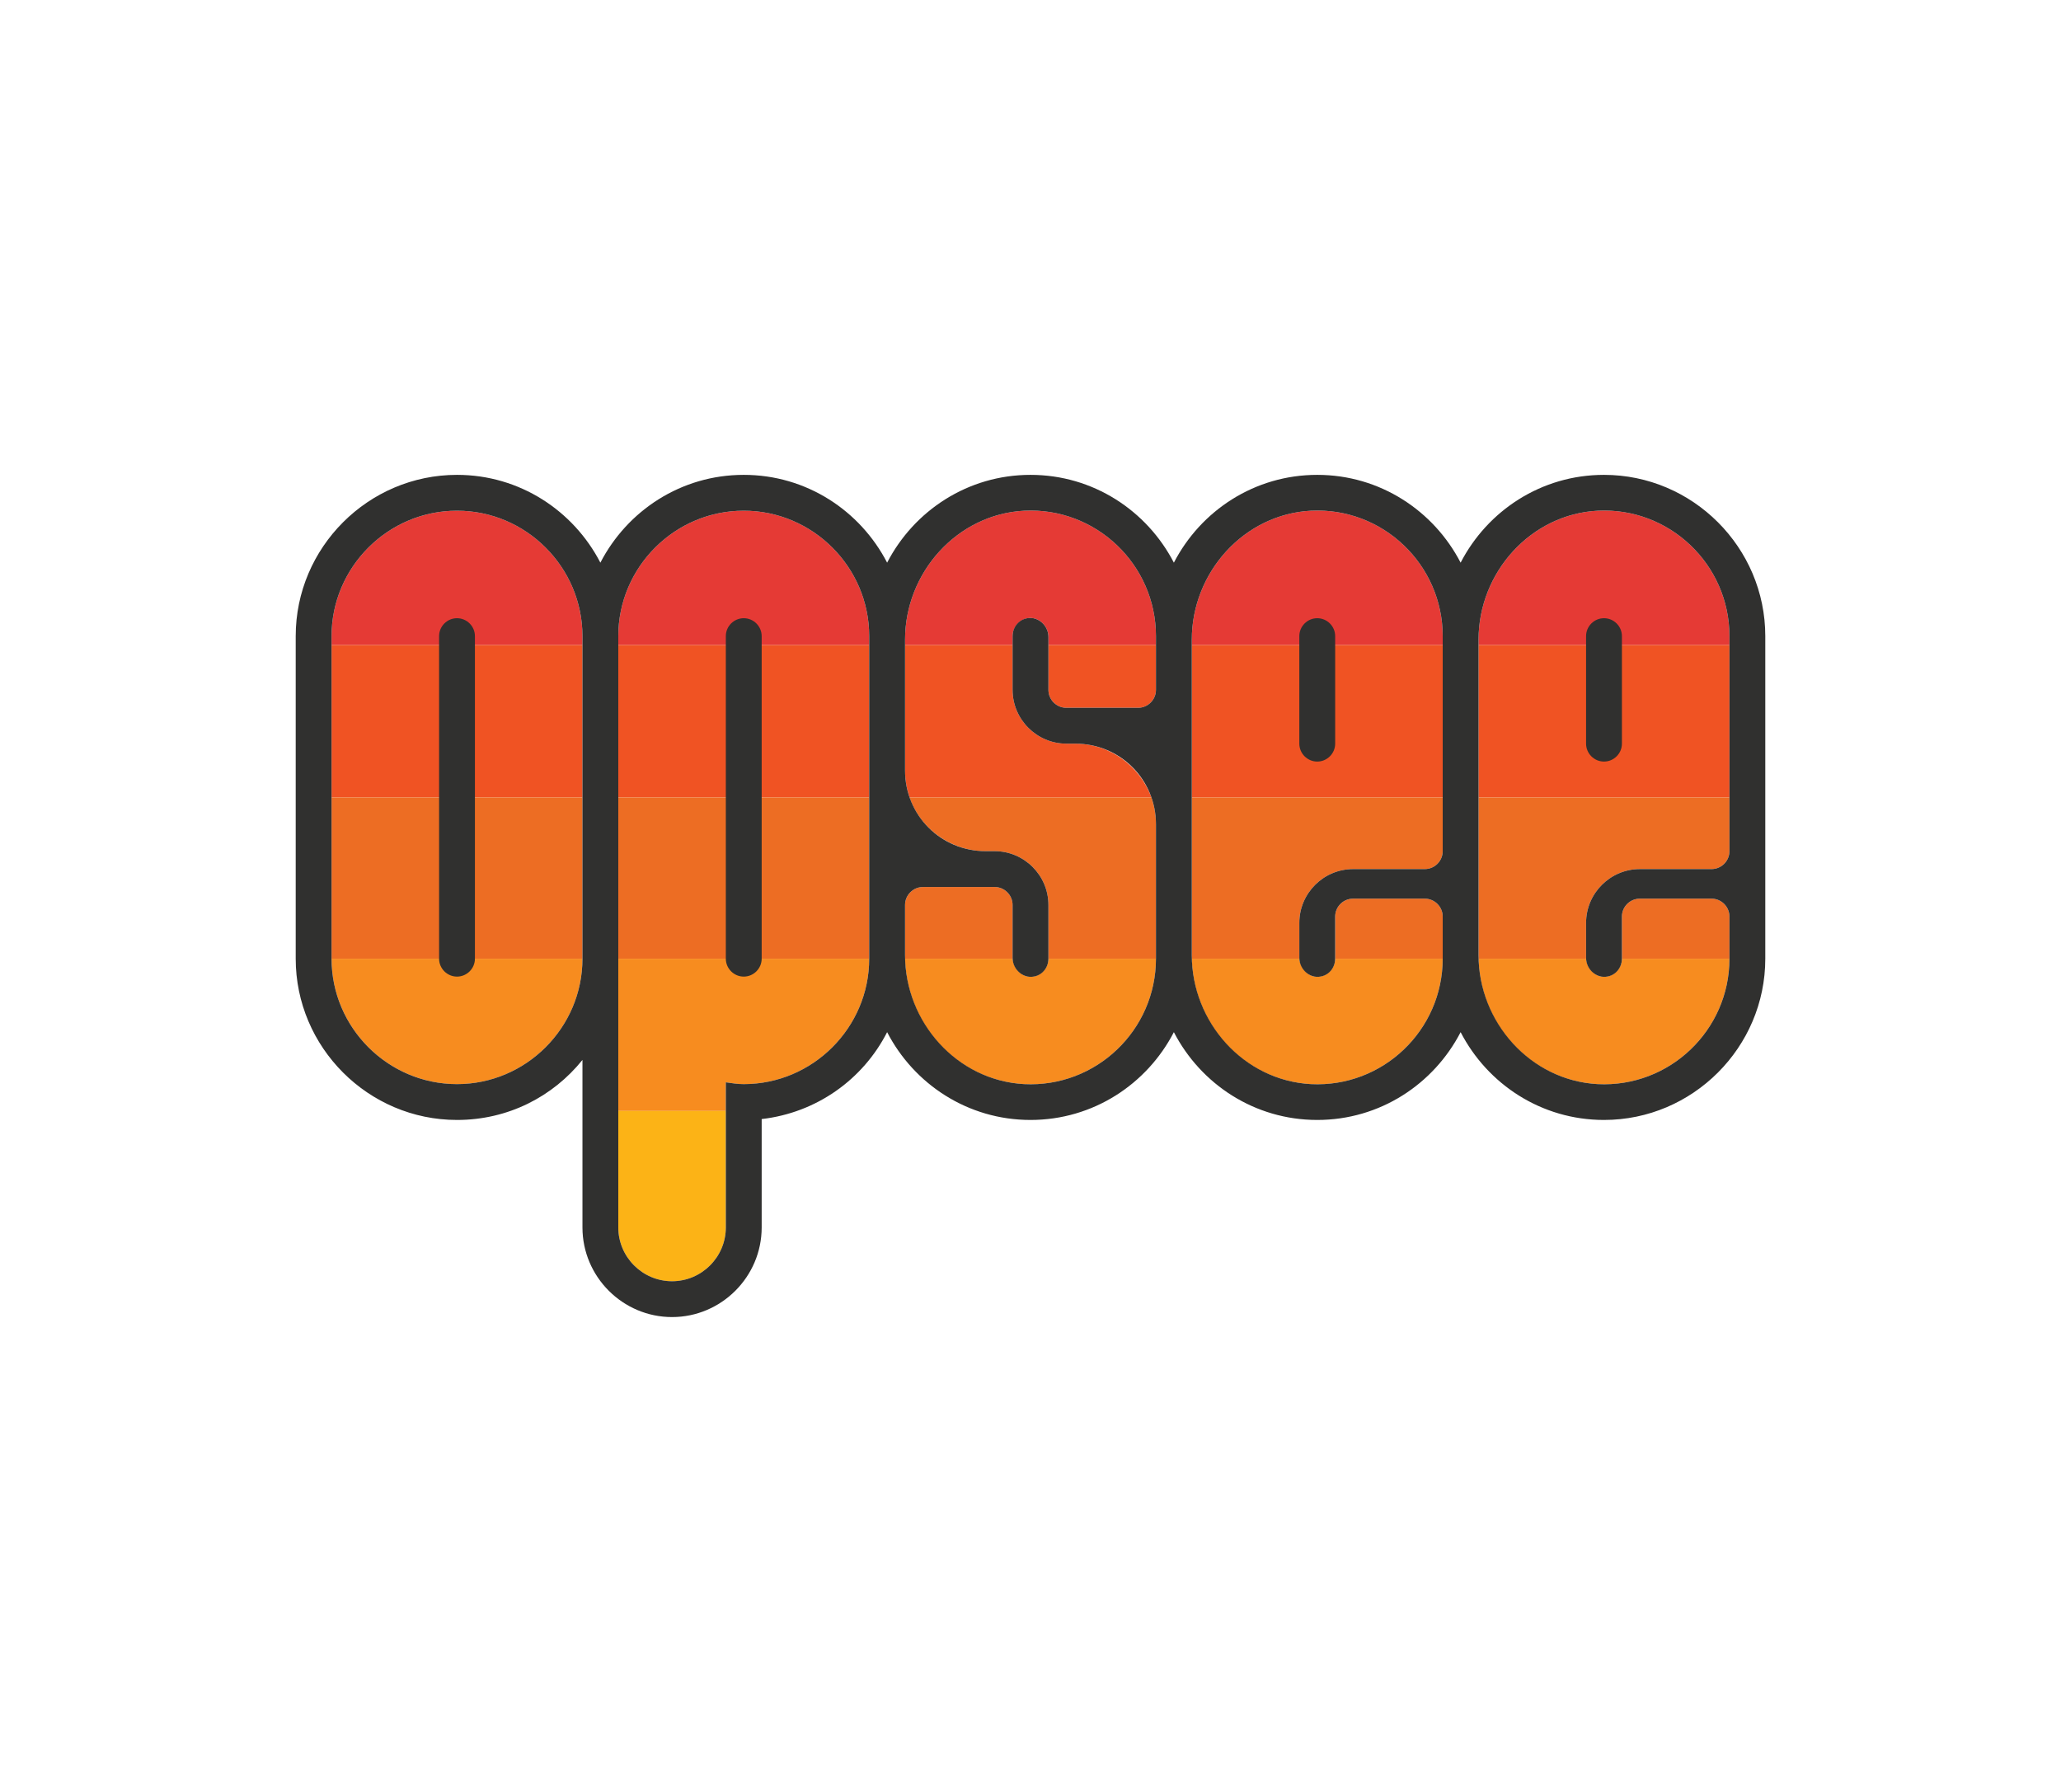
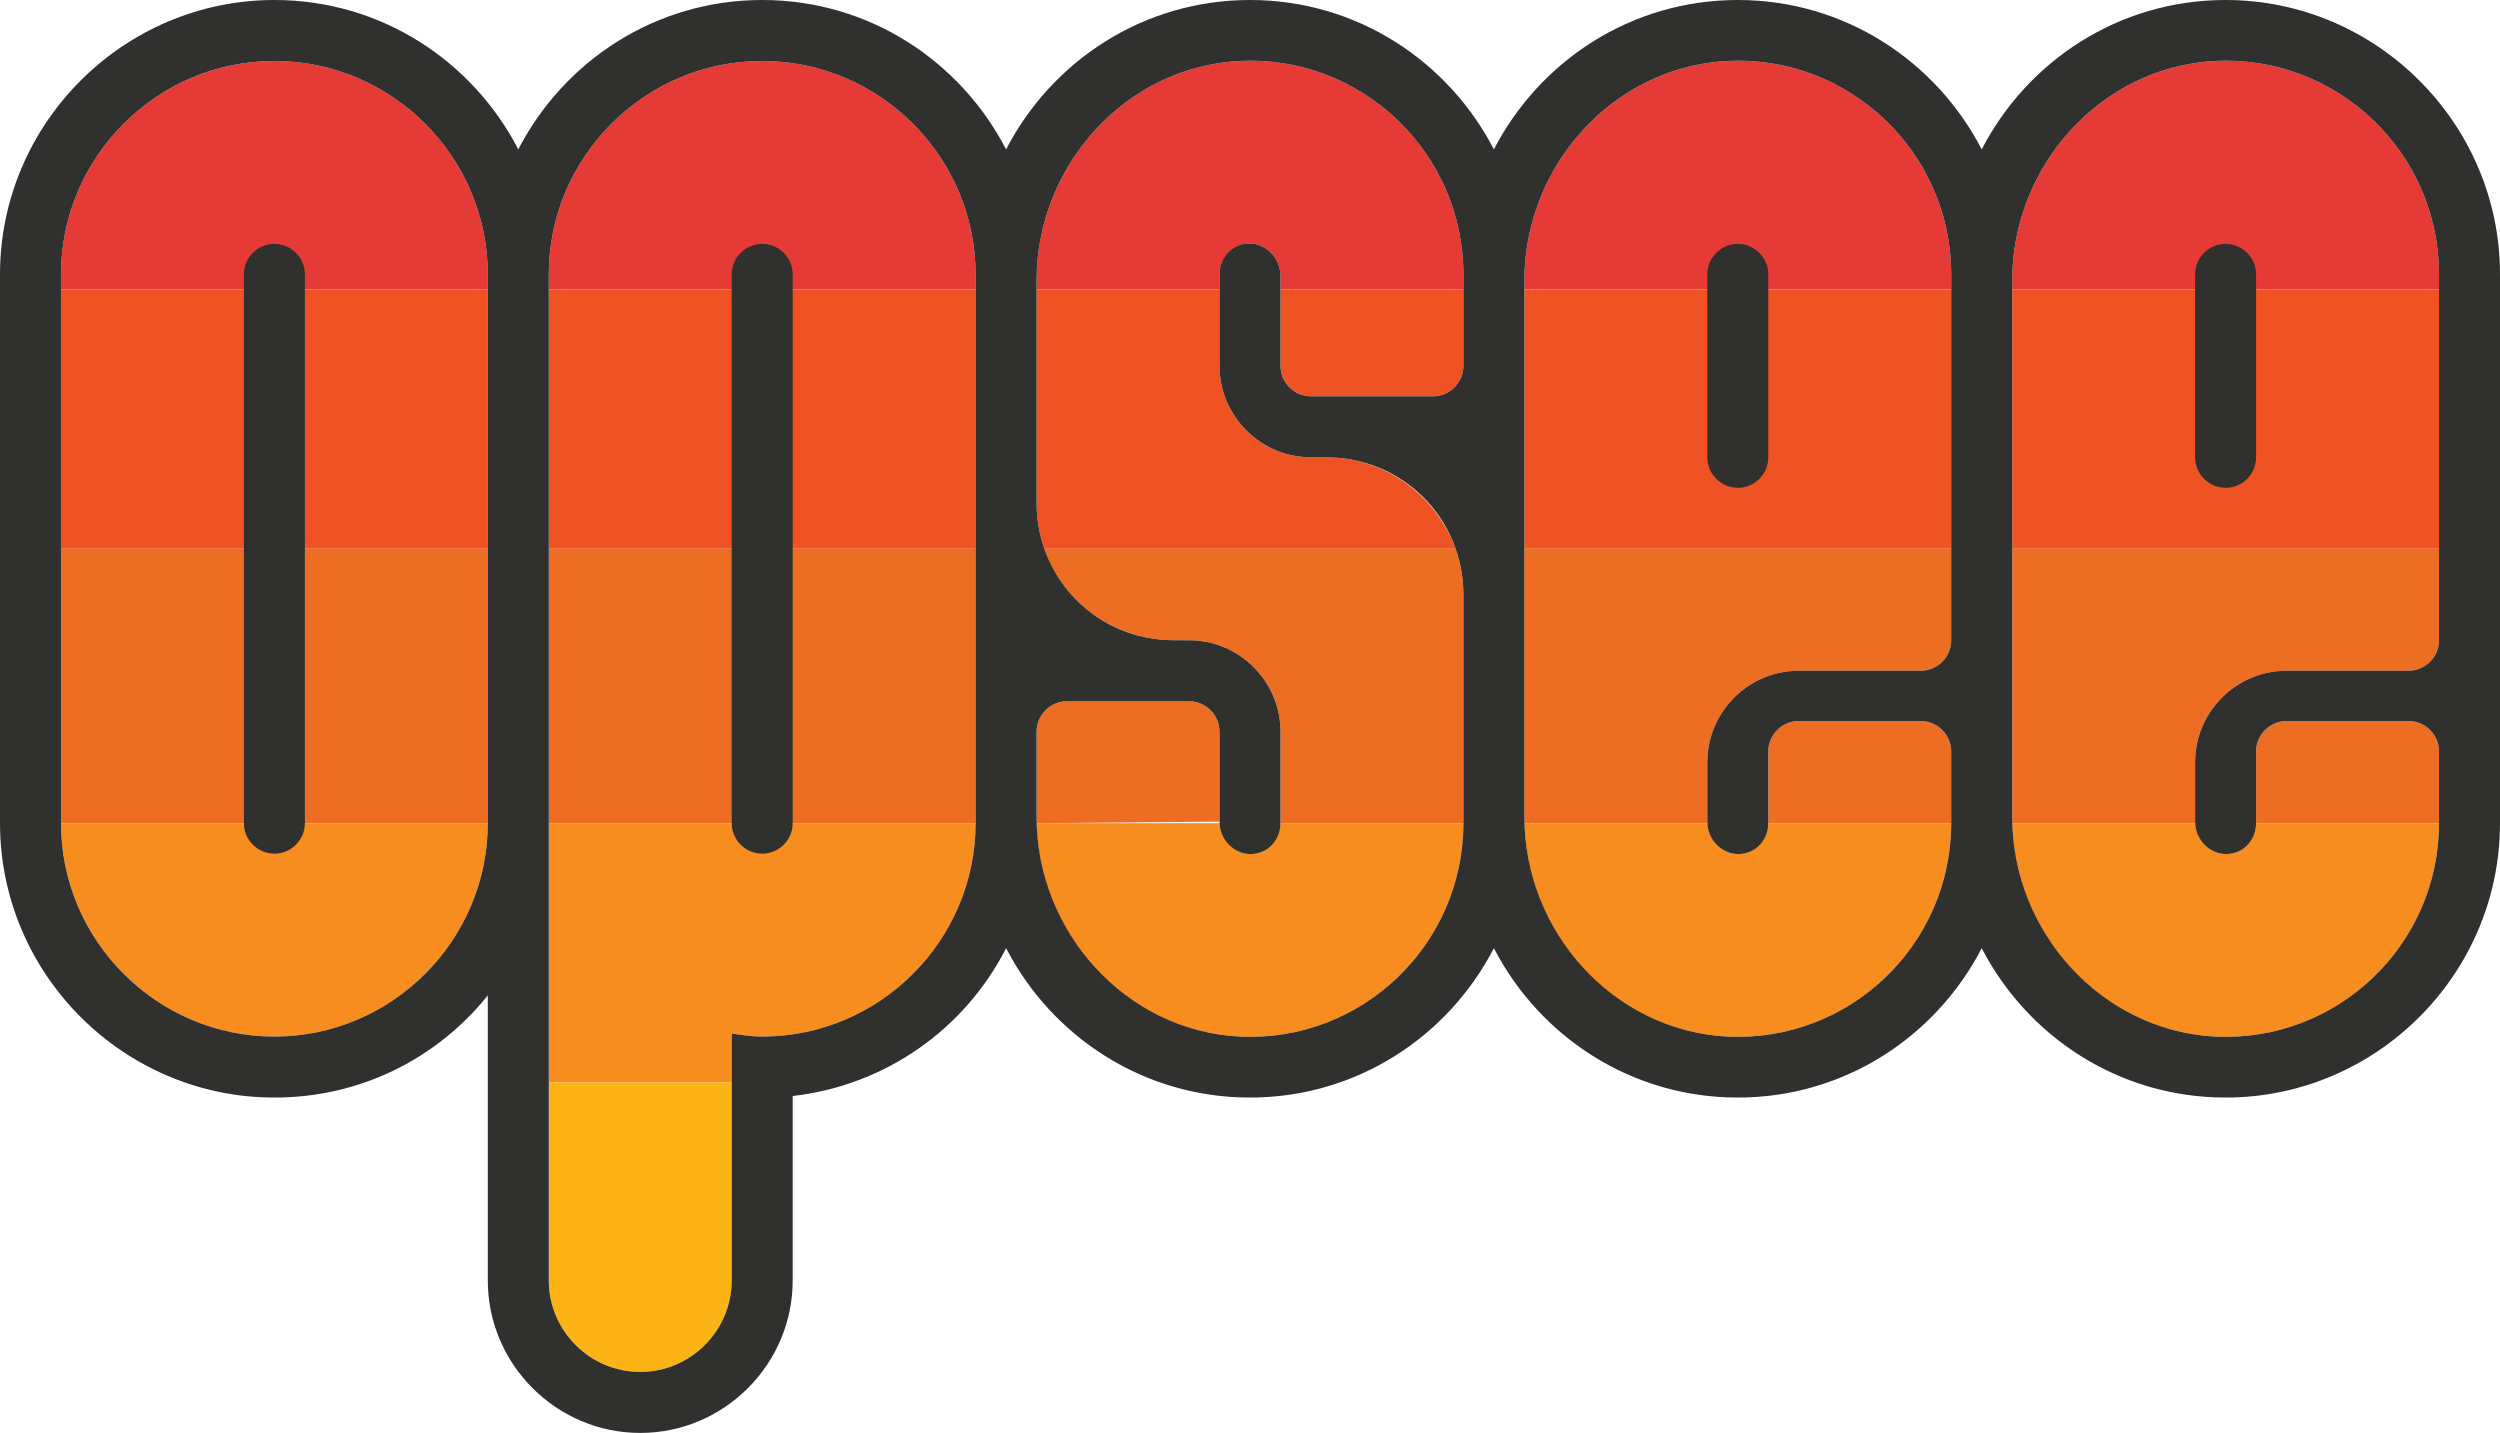
- <svg xmlns="http://www.w3.org/2000/svg" version="1.1" id="Layer_1" x="0px" y="0px" viewBox="0 0 230 200" enable-background="new 0 0 230 200" xml:space="preserve">
+ <svg xmlns="http://www.w3.org/2000/svg" version="1.1" id="Layer_1" x="0px" y="0px" viewBox="0 0 164 94" style="enable-background:new 0 0 164 94;" xml:space="preserve">
+   <style type="text/css">
+ 	.st0{fill:#E53A35;}
+ 	.st1{fill:#F05323;}
+ 	.st2{fill:#ED6D23;}
+ 	.st3{fill:#F78C1F;}
+ 	.st4{fill:#FCB316;}
+ 	.st5{fill:#30302F;}
+ </style>
  <g>
-     <path fill="#E53A35" d="M65,71c0-7.7-6.3-14-14-14h0c-7.7,0-14,6.3-14,14v1h28V71z" />
-     <path fill="#E53A35" d="M69,71v1h28v-1c0-7.7-6.3-14-14-14h0C75.3,57,69,63.3,69,71z" />
-     <path fill="#E53A35" d="M129,71c0-8-6.7-14.4-14.7-14c-7.5,0.4-13.3,6.9-13.3,14.4V72h12v-1c0-1.2,1.1-2.2,2.3-2   c1,0.2,1.7,1.1,1.7,2.1V72h12V71z" />
-     <path fill="#E53A35" d="M146.3,57c-7.5,0.4-13.3,6.9-13.3,14.4V72h28v-1C161,63,154.3,56.6,146.3,57z" />
-     <path fill="#E53A35" d="M178.3,57c-7.5,0.4-13.3,6.9-13.3,14.4V72h28v-1C193,63,186.3,56.6,178.3,57z" />
+     <path class="st0" d="M32,18c0-7.7-6.3-14-14-14l0,0C10.3,4,4,10.3,4,18v1h28V18z" />
+     <path class="st0" d="M36,18v1h28v-1c0-7.7-6.3-14-14-14l0,0C42.3,4,36,10.3,36,18z" />
+     <path class="st0" d="M96,18c0-8-6.7-14.4-14.7-14C73.8,4.4,68,10.9,68,18.4V19h12v-1c0-1.2,1.1-2.2,2.3-2c1,0.2,1.7,1.1,1.7,2.1V19   h12V18z" />
+     <path class="st0" d="M113.3,4c-7.5,0.4-13.3,6.9-13.3,14.4V19h28v-1C128,10,121.3,3.6,113.3,4z" />
+     <path class="st0" d="M145.3,4c-7.5,0.4-13.3,6.9-13.3,14.4V19h28v-1C160,10,153.3,3.6,145.3,4z" />
  </g>
  <g>
-     <rect x="37" y="72" fill="#F05323" width="28" height="17" />
-     <rect x="69" y="72" fill="#F05323" width="28" height="17" />
-     <path fill="#F05323" d="M120,83h-1c-3.3,0-6-2.7-6-6v-5h-12v14c0,1.1,0.2,2.1,0.5,3h27C127.2,85.5,123.9,83,120,83z" />
-     <path fill="#F05323" d="M119,79h8c1.1,0,2-0.9,2-2v-5h-12v5C117,78.1,117.9,79,119,79z" />
-     <rect x="133" y="72" fill="#F05323" width="28" height="17" />
-     <rect x="165" y="72" fill="#F05323" width="28" height="17" />
+     <rect x="4" y="19" class="st1" width="28" height="17" />
+     <rect x="36" y="19" class="st1" width="28" height="17" />
+     <path class="st1" d="M87,30h-1c-3.3,0-6-2.7-6-6v-5H68v14c0,1.1,0.2,2.1,0.5,3h27C94.2,32.5,90.9,30,87,30z" />
+     <path class="st1" d="M86,26h8c1.1,0,2-0.9,2-2v-5H84v5C84,25.1,84.9,26,86,26z" />
+     <rect x="100" y="19" class="st1" width="28" height="17" />
+     <rect x="132" y="19" class="st1" width="28" height="17" />
  </g>
  <g>
-     <rect x="37" y="89" fill="#ED6D23" width="28" height="18" />
-     <rect x="69" y="89" fill="#ED6D23" width="28" height="18" />
-     <path fill="#ED6D23" d="M113,106.9V101c0-1.1-0.9-2-2-2h-8c-1.1,0-2,0.9-2,2v5.6c0,0.1,0,0.3,0,0.4h12C113,107,113,106.9,113,106.9   z" />
-     <path fill="#ED6D23" d="M129,107V92c0-1.1-0.2-2.1-0.5-3h-27c1.2,3.5,4.6,6,8.5,6h1c3.3,0,6,2.7,6,6v6H129z" />
-     <path fill="#ED6D23" d="M159,100.3h-8c-1.1,0-2,0.9-2,2v4.7h12v-4.7C161,101.2,160.1,100.3,159,100.3z" />
-     <path fill="#ED6D23" d="M133,89v17.6c0,0.1,0,0.3,0,0.4h12c0,0,0-0.1,0-0.1V103c0-3.3,2.7-6,6-6h8c1.1,0,2-0.9,2-2v-6H133z" />
-     <path fill="#ED6D23" d="M165,106.6c0,0.1,0,0.3,0,0.4h12c0,0,0-0.1,0-0.1V103c0-3.3,2.7-6,6-6h8c1.1,0,2-0.9,2-2v-6h-28V106.6z" />
-     <path fill="#ED6D23" d="M191,100.3h-8c-1.1,0-2,0.9-2,2v4.7h12v-4.7C193,101.2,192.1,100.3,191,100.3z" />
+     <rect x="4" y="36" class="st2" width="28" height="18" />
+     <rect x="36" y="36" class="st2" width="28" height="18" />
+     <path class="st2" d="M80,53.9V48c0-1.1-0.9-2-2-2h-8c-1.1,0-2,0.9-2,2v5.6c0,0.1,0,0.3,0,0.4L80,53.9L80,53.9z" />
+     <path class="st2" d="M96,54V39c0-1.1-0.2-2.1-0.5-3h-27c1.2,3.5,4.6,6,8.5,6h1c3.3,0,6,2.7,6,6v6H96z" />
+     <path class="st2" d="M126,47.3h-8c-1.1,0-2,0.9-2,2V54h12v-4.7C128,48.2,127.1,47.3,126,47.3z" />
+     <path class="st2" d="M100,36v17.6c0,0.1,0,0.3,0,0.4h12v-0.1V50c0-3.3,2.7-6,6-6h8c1.1,0,2-0.9,2-2v-6H100z" />
+     <path class="st2" d="M132,53.6c0,0.1,0,0.3,0,0.4h12v-0.1V50c0-3.3,2.7-6,6-6h8c1.1,0,2-0.9,2-2v-6h-28V53.6z" />
+     <path class="st2" d="M158,47.3h-8c-1.1,0-2,0.9-2,2V54h12v-4.7C160,48.2,159.1,47.3,158,47.3z" />
  </g>
  <g>
-     <path fill="#F78C1F" d="M51,121c7.7,0,14-6.3,14-14v0H37v0C37,114.7,43.3,121,51,121z" />
-     <path fill="#F78C1F" d="M81,124v-3.2c0.7,0.1,1.3,0.2,2,0.2c7.7,0,14-6.3,14-14v0H69v0v17H81z" />
-     <path fill="#F78C1F" d="M114.3,121c8,0.4,14.7-6,14.7-14v0h-12v0c0,1.2-1.1,2.2-2.3,2c-0.9-0.2-1.6-1-1.7-2h-12   C101.2,114.4,106.9,120.6,114.3,121z" />
-     <path fill="#F78C1F" d="M149,107L149,107c0,1.2-1.1,2.2-2.3,2c-0.9-0.2-1.6-1-1.7-2h-12c0.2,7.4,5.9,13.6,13.3,14   c8,0.4,14.7-6,14.7-14v0H149z" />
-     <path fill="#F78C1F" d="M181,107c0,1.2-1.1,2.2-2.3,2c-0.9-0.2-1.6-1-1.7-2h-12c0.2,7.4,5.9,13.6,13.3,14c8,0.4,14.7-6,14.7-14v0   L181,107L181,107z" />
+     <path class="st3" d="M18,68c7.7,0,14-6.3,14-14l0,0H4l0,0C4,61.7,10.3,68,18,68z" />
+     <path class="st3" d="M48,71v-3.2c0.7,0.1,1.3,0.2,2,0.2c7.7,0,14-6.3,14-14l0,0H36l0,0v17H48z" />
+     <path class="st3" d="M81.3,68c8,0.4,14.7-6,14.7-14l0,0H84l0,0c0,1.2-1.1,2.2-2.3,2c-0.9-0.2-1.6-1-1.7-2H68   C68.2,61.4,73.9,67.6,81.3,68z" />
+     <path class="st3" d="M116,54L116,54c0,1.2-1.1,2.2-2.3,2c-0.9-0.2-1.6-1-1.7-2h-12c0.2,7.4,5.9,13.6,13.3,14c8,0.4,14.7-6,14.7-14   l0,0H116z" />
+     <path class="st3" d="M148,54c0,1.2-1.1,2.2-2.3,2c-0.9-0.2-1.6-1-1.7-2h-12c0.2,7.4,5.9,13.6,13.3,14c8,0.4,14.7-6,14.7-14l0,0H148   L148,54z" />
  </g>
-   <path fill="#FCB316" d="M81,137v-13H69v13c0,3.3,2.7,6,6,6S81,140.3,81,137z" />
+   <path class="st4" d="M48,84V71H36v13c0,3.3,2.7,6,6,6S48,87.3,48,84z" />
  <g>
-     <path fill="#30302F" d="M147,85c1.1,0,2-0.9,2-2V71c0-1.1-0.9-2-2-2s-2,0.9-2,2v12C145,84.1,145.9,85,147,85z" />
-     <path fill="#30302F" d="M179,69c-1.1,0-2,0.9-2,2v12c0,1.1,0.9,2,2,2s2-0.9,2-2V71C181,69.9,180.1,69,179,69z" />
-     <path fill="#30302F" d="M179,53c-7,0-13,4-16,9.8c-3-5.8-9-9.8-16-9.8s-13,4-16,9.8c-3-5.8-9-9.8-16-9.8s-13,4-16,9.8   C96,57,90,53,83,53s-13,4-16,9.8C64,57,58,53,51,53c-9.9,0-18,8.1-18,18v36c0,9.9,8.1,18,18,18c5.7,0,10.7-2.6,14-6.7V137   c0,5.5,4.5,10,10,10c5.5,0,10-4.5,10-10v-12.1c6.1-0.7,11.3-4.4,14-9.7c3,5.8,9,9.8,16,9.8c7,0,13-4,16-9.8c3,5.8,9,9.8,16,9.8   s13-4,16-9.8c3,5.8,9,9.8,16,9.8c9.9,0,18-8.1,18-18V71C197,61.1,188.9,53,179,53z M51,121c-7.7,0-14-6.3-14-14V71   c0-7.7,6.3-14,14-14c7.7,0,14,6.3,14,14c0,0,0,0,0,0v36c0,0,0,0,0,0C65,114.7,58.7,121,51,121z M83,121c-0.7,0-1.3-0.1-2-0.2V137   c0,3.3-2.7,6-6,6s-6-2.7-6-6v-30V71c0-7.7,6.3-14,14-14c7.7,0,14,6.3,14,14c0,0,0,0,0,0v36c0,0,0,0,0,0C97,114.7,90.7,121,83,121z    M114.3,121c-7.5-0.4-13.3-6.9-13.3-14.4V101c0-1.1,0.9-2,2-2h8c1.1,0,2,0.9,2,2v5.9c0,1,0.7,1.9,1.7,2.1c1.3,0.2,2.3-0.8,2.3-2v-6   c0-3.3-2.7-6-6-6h-1c-5,0-9-4-9-9V71.4c0-7.5,5.8-14,13.3-14.4c8-0.4,14.7,6,14.7,14c0,0,0,0,0,0v6c0,1.1-0.9,2-2,2h-8   c-1.1,0-2-0.9-2-2v-5.9c0-1-0.7-1.9-1.7-2.1c-1.3-0.2-2.3,0.8-2.3,2v6c0,3.3,2.7,6,6,6h1c5,0,9,4,9,9v15c0,0,0,0,0,0   C129,115,122.3,121.4,114.3,121z M146.3,121c-7.5-0.4-13.3-6.9-13.3-14.4V71.4c0-7.5,5.8-14,13.3-14.4c8-0.4,14.7,6,14.7,14   c0,0,0,0,0,0v24c0,1.1-0.9,2-2,2h-8c-3.3,0-6,2.7-6,6v3.9c0,1,0.7,1.9,1.7,2.1c1.3,0.2,2.3-0.8,2.3-2v-4.7c0-1.1,0.9-2,2-2h8   c1.1,0,2,0.9,2,2v4.7c0,0,0,0,0,0C161,115,154.3,121.4,146.3,121z M193,95c0,1.1-0.9,2-2,2h-8c-3.3,0-6,2.7-6,6v3.9   c0,1,0.7,1.9,1.7,2.1c1.3,0.2,2.3-0.8,2.3-2v-4.7c0-1.1,0.9-2,2-2h8c1.1,0,2,0.9,2,2v4.7c0,8-6.7,14.4-14.7,14   c-7.5-0.4-13.3-6.9-13.3-14.4V71.4c0-7.5,5.8-14,13.3-14.4c8-0.4,14.7,6,14.7,14V95z" />
-     <path fill="#30302F" d="M83,69c-1.1,0-2,0.9-2,2v36c0,1.1,0.9,2,2,2s2-0.9,2-2V71C85,69.9,84.1,69,83,69z" />
-     <path fill="#30302F" d="M51,69c-1.1,0-2,0.9-2,2v36c0,1.1,0.9,2,2,2s2-0.9,2-2V71C53,69.9,52.1,69,51,69z" />
+     <path class="st5" d="M114,32c1.1,0,2-0.9,2-2V18c0-1.1-0.9-2-2-2s-2,0.9-2,2v12C112,31.1,112.9,32,114,32z" />
+     <path class="st5" d="M146,16c-1.1,0-2,0.9-2,2v12c0,1.1,0.9,2,2,2s2-0.9,2-2V18C148,16.9,147.1,16,146,16z" />
+     <path class="st5" d="M146,0c-7,0-13,4-16,9.8C127,4,121,0,114,0s-13,4-16,9.8C95,4,89,0,82,0S69,4,66,9.8C63,4,57,0,50,0   S37,4,34,9.8C31,4,25,0,18,0C8.1,0,0,8.1,0,18v36c0,9.9,8.1,18,18,18c5.7,0,10.7-2.6,14-6.7V84c0,5.5,4.5,10,10,10s10-4.5,10-10   V71.9c6.1-0.7,11.3-4.4,14-9.7C69,68,75,72,82,72s13-4,16-9.8c3,5.8,9,9.8,16,9.8s13-4,16-9.8c3,5.8,9,9.8,16,9.8   c9.9,0,18-8.1,18-18V18C164,8.1,155.9,0,146,0z M18,68c-7.7,0-14-6.3-14-14V18c0-7.7,6.3-14,14-14s14,6.3,14,14l0,0v36l0,0   C32,61.7,25.7,68,18,68z M50,68c-0.7,0-1.3-0.1-2-0.2V84c0,3.3-2.7,6-6,6s-6-2.7-6-6V54V18c0-7.7,6.3-14,14-14s14,6.3,14,14l0,0v36   l0,0C64,61.7,57.7,68,50,68z M81.3,68C73.8,67.6,68,61.1,68,53.6V48c0-1.1,0.9-2,2-2h8c1.1,0,2,0.9,2,2v5.9c0,1,0.7,1.9,1.7,2.1   c1.3,0.2,2.3-0.8,2.3-2v-6c0-3.3-2.7-6-6-6h-1c-5,0-9-4-9-9V18.4c0-7.5,5.8-14,13.3-14.4c8-0.4,14.7,6,14.7,14l0,0v6   c0,1.1-0.9,2-2,2h-8c-1.1,0-2-0.9-2-2v-5.9c0-1-0.7-1.9-1.7-2.1C81,15.8,80,16.8,80,18v6c0,3.3,2.7,6,6,6h1c5,0,9,4,9,9v15l0,0   C96,62,89.3,68.4,81.3,68z M113.3,68c-7.5-0.4-13.3-6.9-13.3-14.4V18.4c0-7.5,5.8-14,13.3-14.4c8-0.4,14.7,6,14.7,14l0,0v24   c0,1.1-0.9,2-2,2h-8c-3.3,0-6,2.7-6,6v3.9c0,1,0.7,1.9,1.7,2.1c1.3,0.2,2.3-0.8,2.3-2v-4.7c0-1.1,0.9-2,2-2h8c1.1,0,2,0.9,2,2V54   l0,0C128,62,121.3,68.4,113.3,68z M160,42c0,1.1-0.9,2-2,2h-8c-3.3,0-6,2.7-6,6v3.9c0,1,0.7,1.9,1.7,2.1c1.3,0.2,2.3-0.8,2.3-2   v-4.7c0-1.1,0.9-2,2-2h8c1.1,0,2,0.9,2,2V54c0,8-6.7,14.4-14.7,14c-7.5-0.4-13.3-6.9-13.3-14.4V18.4c0-7.5,5.8-14,13.3-14.4   c8-0.4,14.7,6,14.7,14V42z" />
+     <path class="st5" d="M50,16c-1.1,0-2,0.9-2,2v36c0,1.1,0.9,2,2,2s2-0.9,2-2V18C52,16.9,51.1,16,50,16z" />
+     <path class="st5" d="M18,16c-1.1,0-2,0.9-2,2v36c0,1.1,0.9,2,2,2s2-0.9,2-2V18C20,16.9,19.1,16,18,16z" />
  </g>
</svg>
